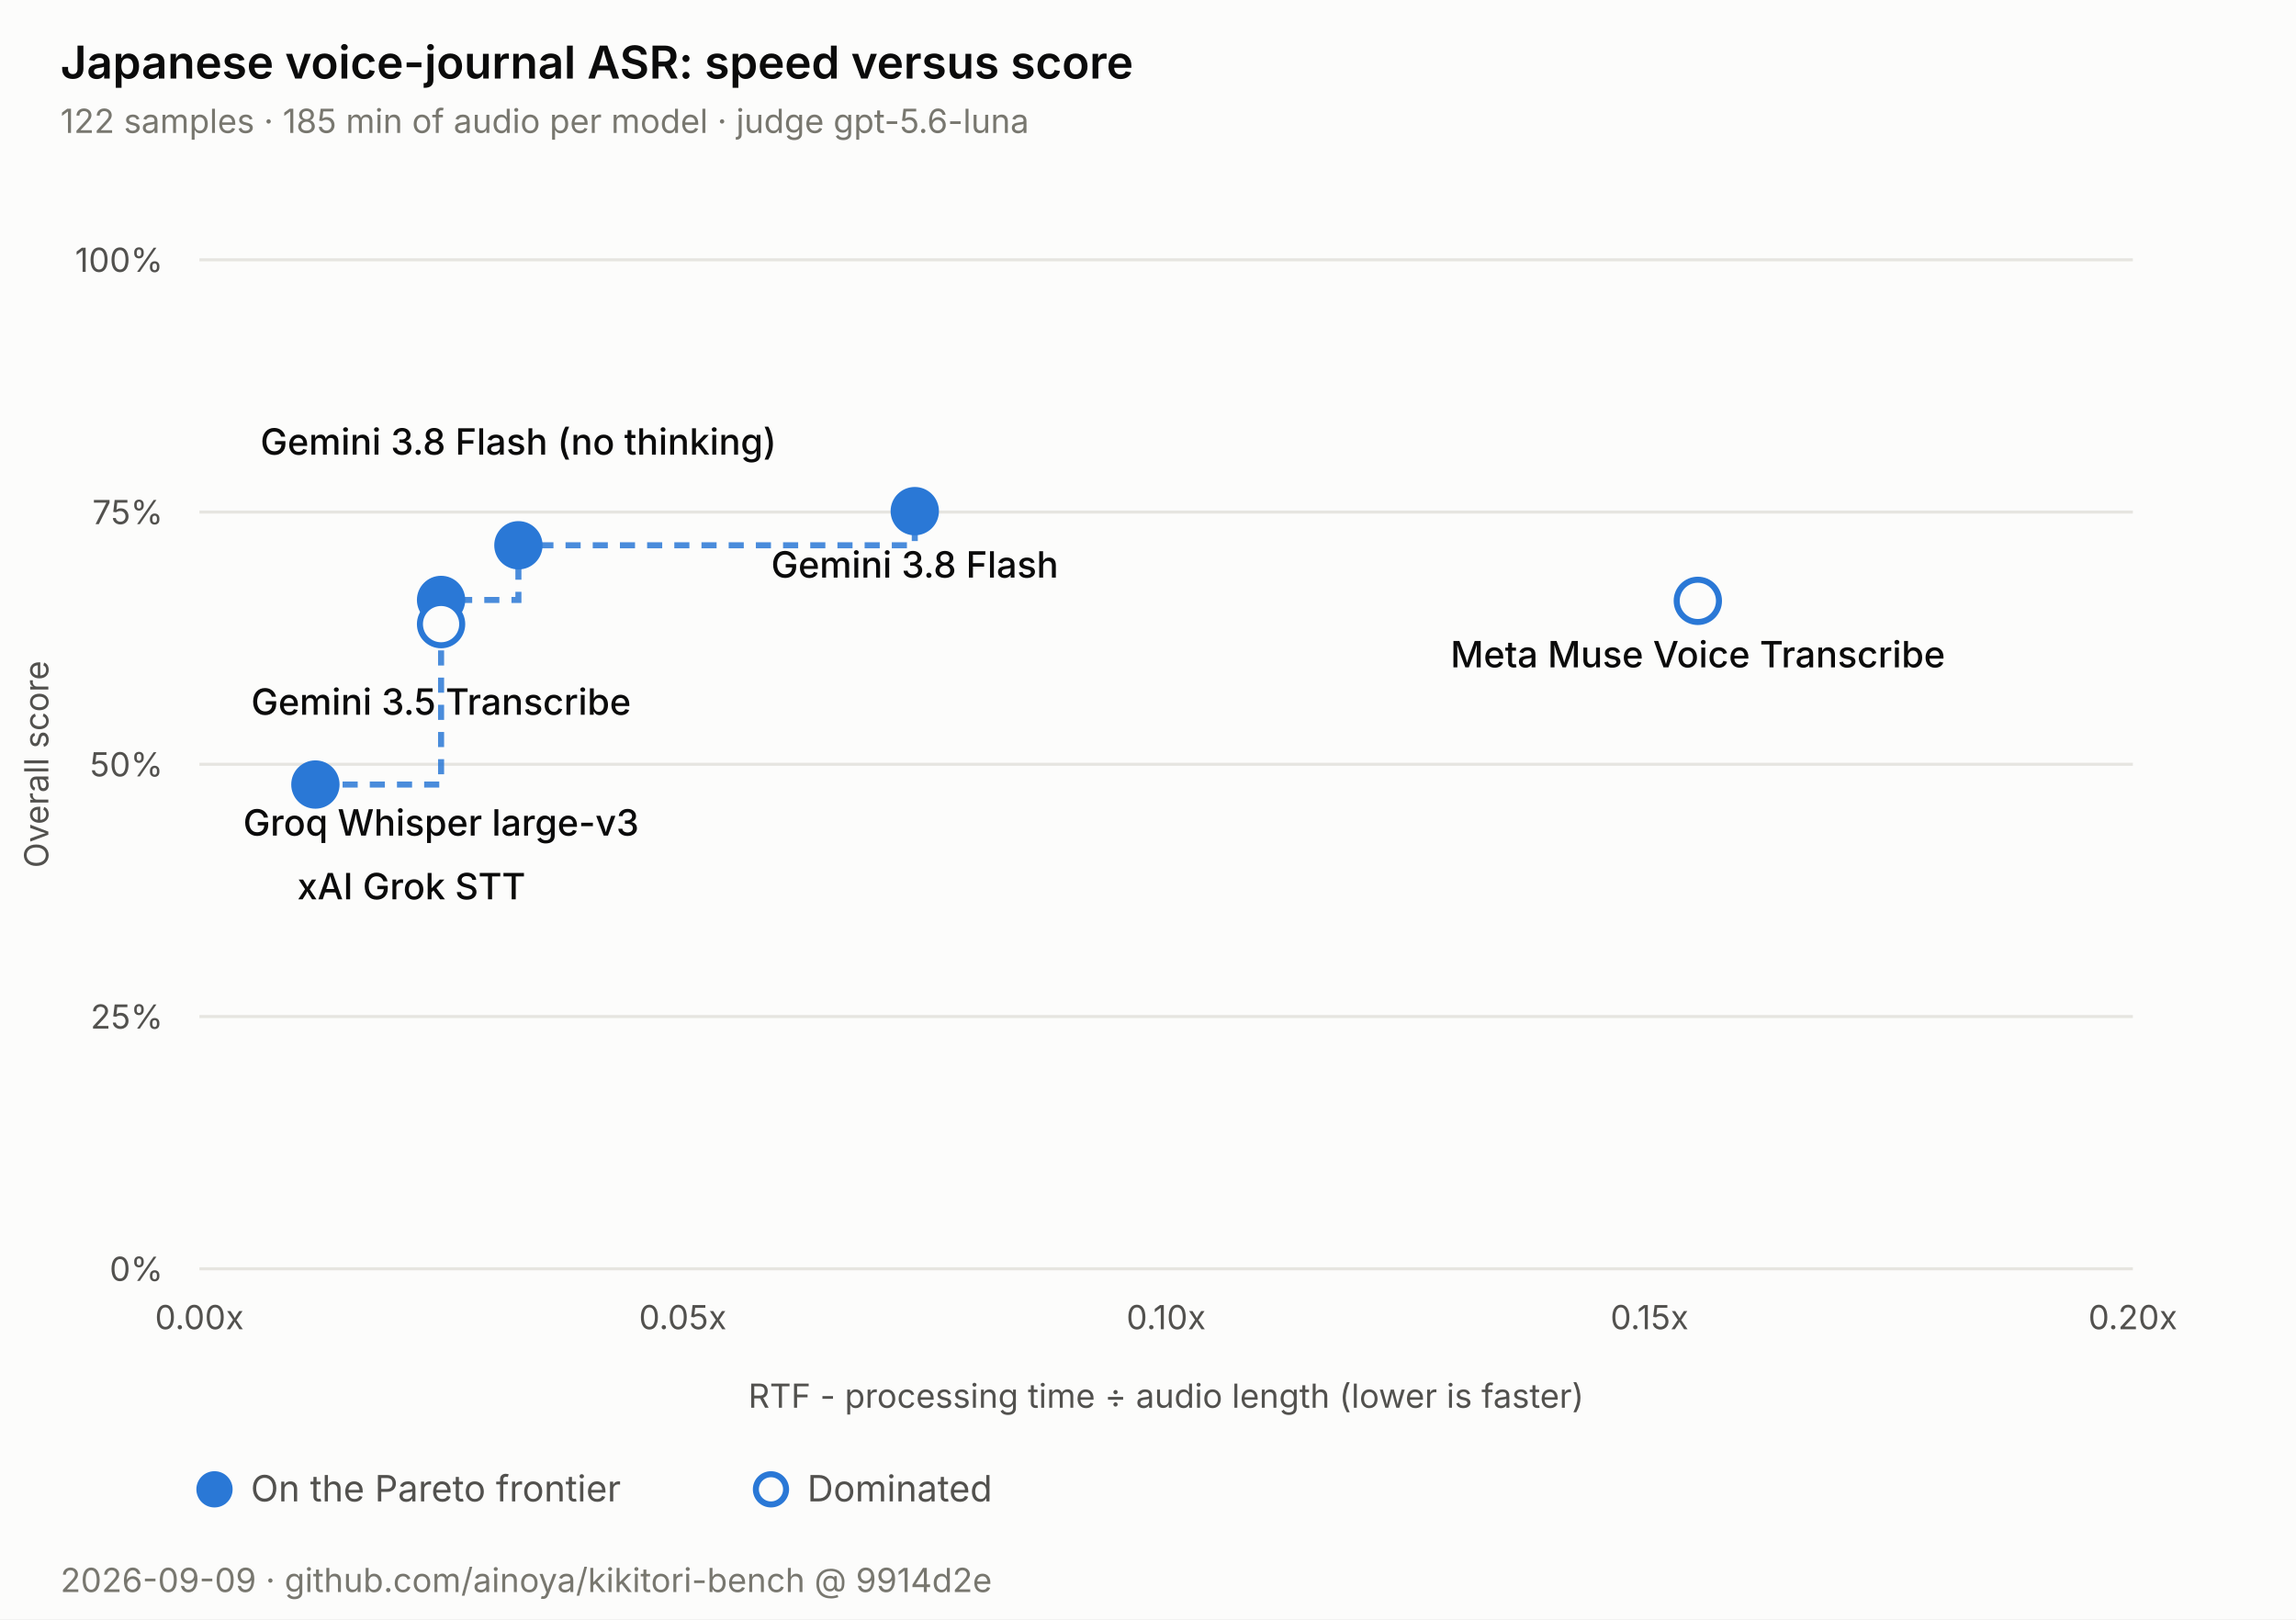
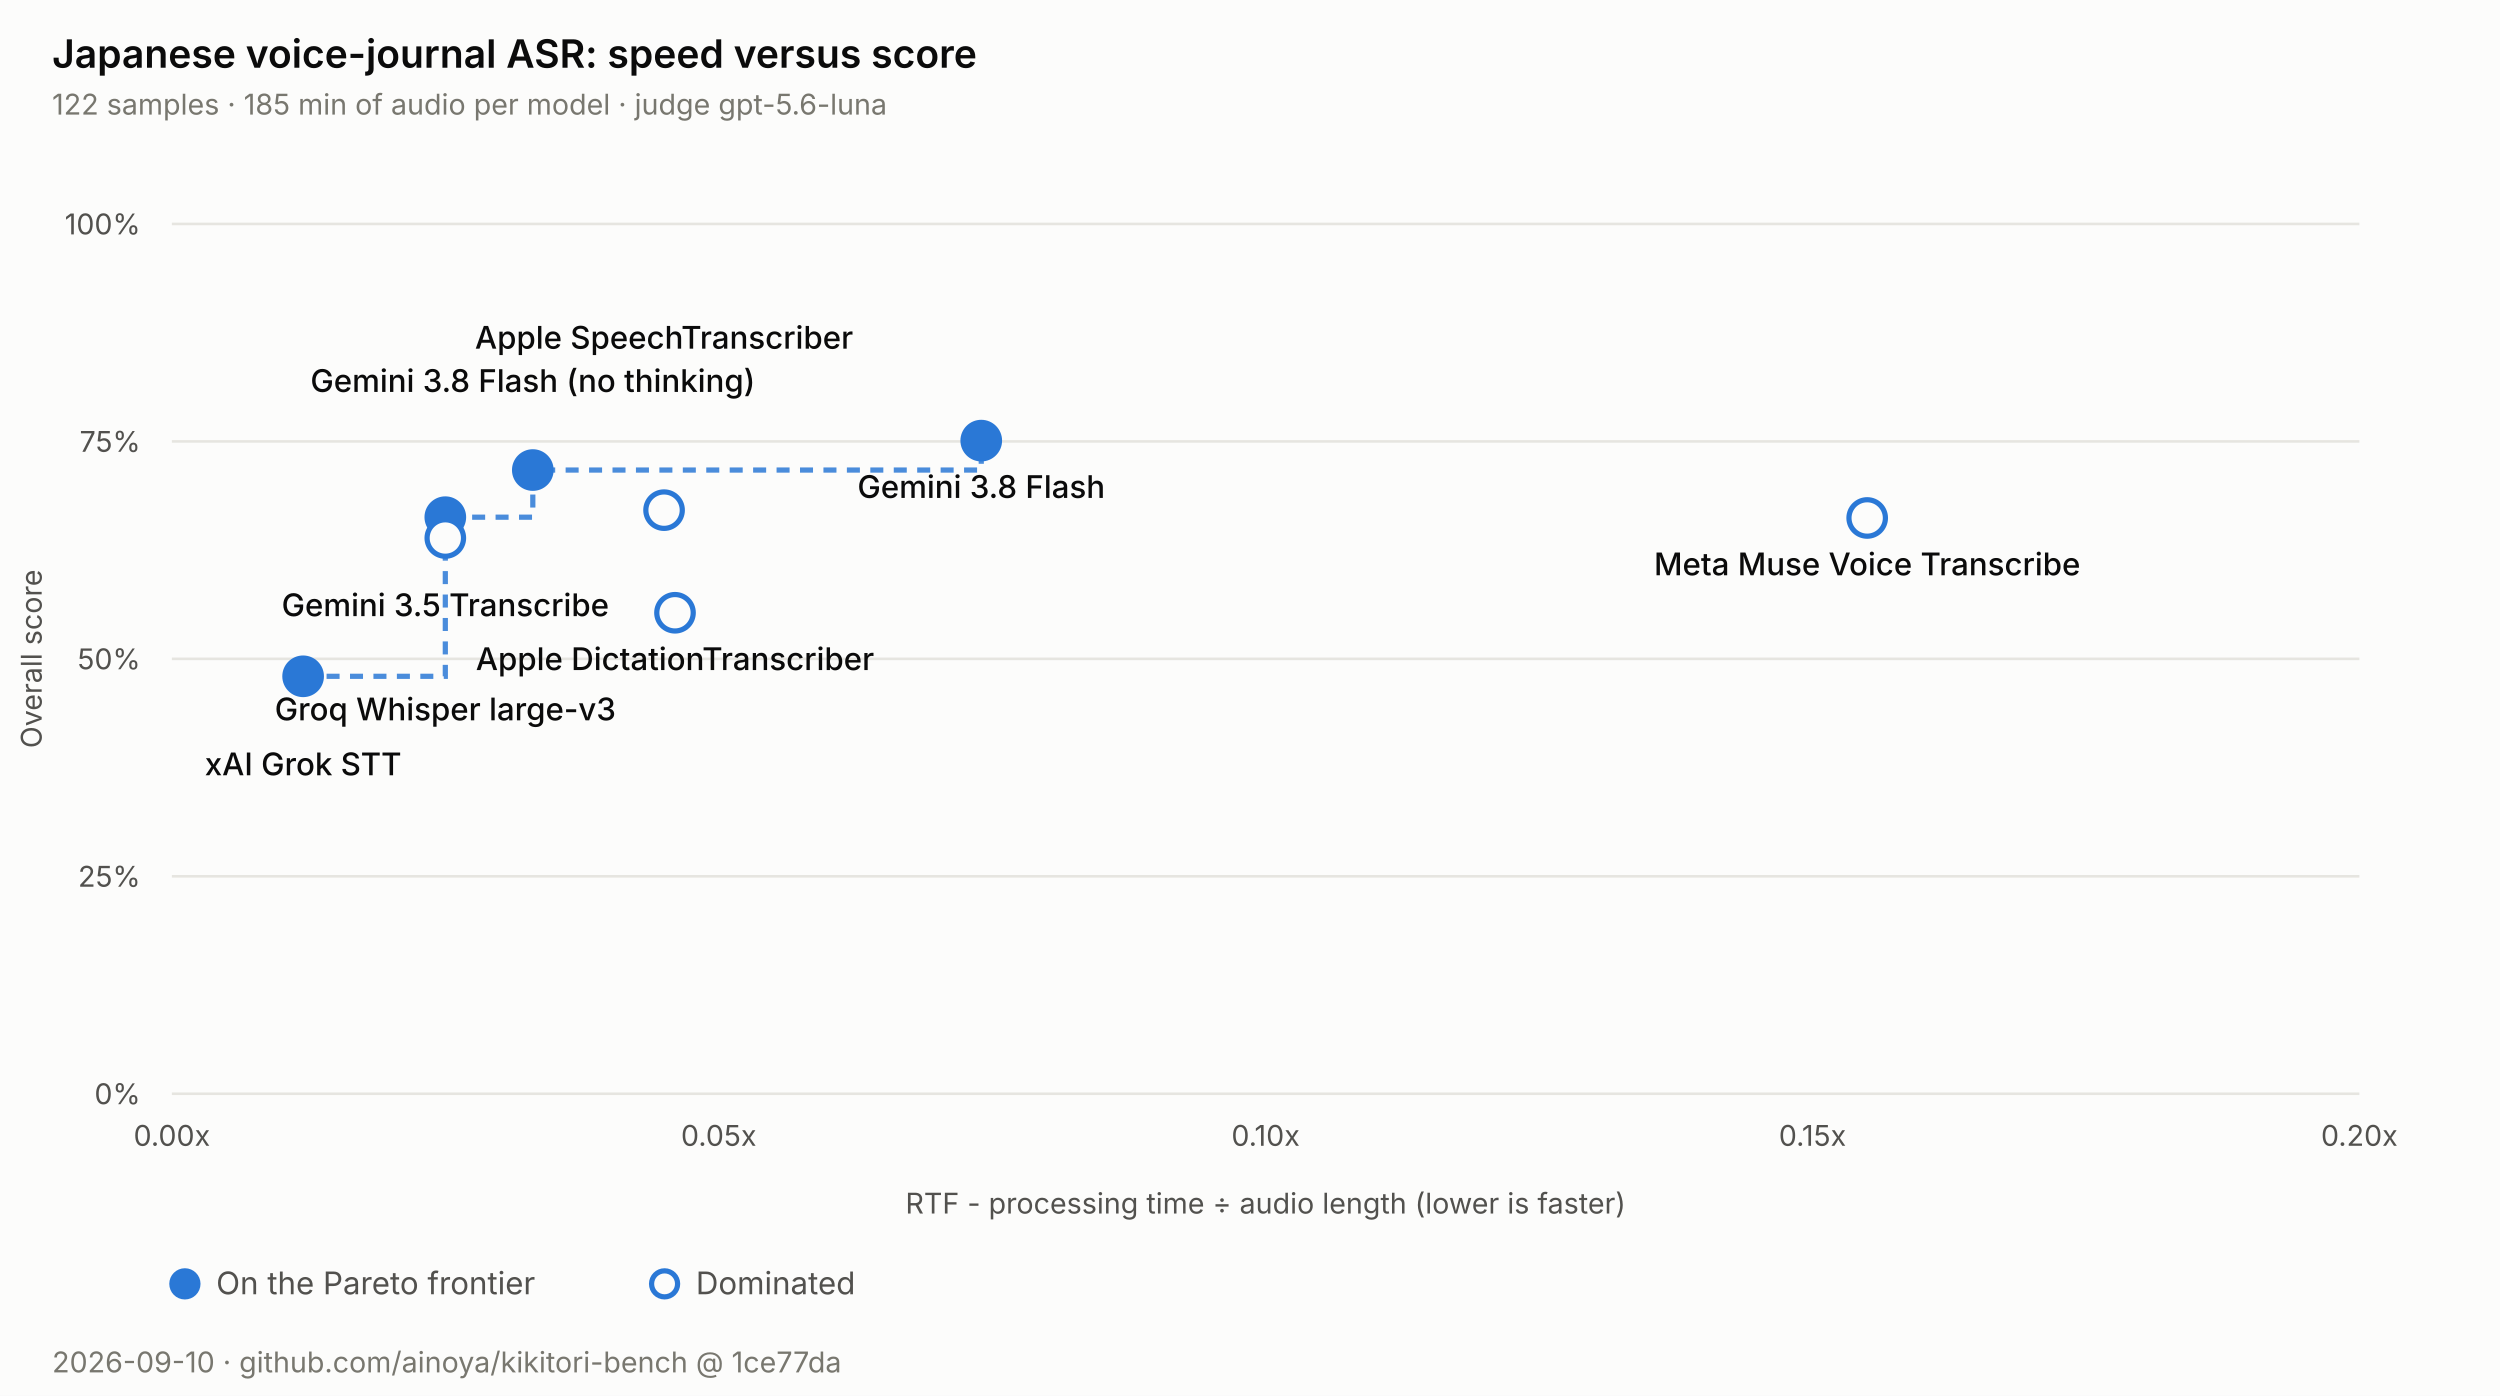
- <svg xmlns="http://www.w3.org/2000/svg" viewBox="0 0 760 536" role="img" aria-label="Score against RTF - processing time ÷ audio length (lower is faster)" id="speed-chart">
+ <svg xmlns="http://www.w3.org/2000/svg" viewBox="0 0 960 536" role="img" aria-label="Score against RTF - processing time ÷ audio length (lower is faster)" id="speed-chart">
  <style>
  .surface { fill: #fcfcfb; }
  .grid line { stroke: #e6e5e0; stroke-width: 1; }
  .axis text, .axis-title, .group-label { fill: #52514e; font-family: -apple-system, BlinkMacSystemFont, "Segoe UI", "Hiragino Sans", sans-serif; }
  .axis text { font-size: 11px; }
  .axis-title, .group-label { font-size: 12px; }
  .frontier { fill: none; stroke: #2a78d6; stroke-width: 2; stroke-dasharray: 5 4; opacity: .85; }
  .hit { fill: transparent; }
  .mark .dot { stroke: #2a78d6; stroke-width: 2; }
  .mark.on .dot { fill: #2a78d6; }
  .mark.off .dot { fill: #fcfcfb; }
  .point-label { fill: #0b0b0b; font-size: 12px; font-weight: 500; font-family: -apple-system, BlinkMacSystemFont, "Segoe UI", "Hiragino Sans", sans-serif; }
  .bar rect { fill: #2a78d6; }
  .bar.s2 rect { fill: #eb6834; }
  .bar.s3 rect { fill: #1baf7a; }
  .bar.s4 rect { fill: #eda100; }
  .chart-title { fill: #0b0b0b; font-size: 15px; font-weight: 600; font-family: -apple-system, BlinkMacSystemFont, "Segoe UI", "Hiragino Sans", sans-serif; }
  .chart-subtitle, .chart-footnote { fill: #78776f; font-size: 11px; font-family: -apple-system, BlinkMacSystemFont, "Segoe UI", "Hiragino Sans", sans-serif; }
  .legend-text { fill: #52514e; font-size: 12px; font-family: -apple-system, BlinkMacSystemFont, "Segoe UI", "Hiragino Sans", sans-serif; }
  @media (prefers-color-scheme: dark) {
    .surface { fill: #1a1a19; }
    .grid line { stroke: #333330; }
    .axis text, .axis-title, .group-label, .legend-text { fill: #c3c2b7; }
    .frontier, .mark .dot { stroke: #3987e5; }
    .mark.on .dot { fill: #3987e5; }
    .mark.off .dot { fill: #1a1a19; }
    .point-label, .chart-title { fill: #ffffff; }
    .chart-subtitle, .chart-footnote { fill: #96958c; }
    .bar rect { fill: #3987e5; }
    .bar.s2 rect { fill: #d95926; }
    .bar.s3 rect { fill: #199e70; }
    .bar.s4 rect { fill: #c98500; }
  }
</style>
  <rect class="surface" x="0" y="0" width="100%" height="100%" />
  <text class="chart-title" x="20" y="26">Japanese voice-journal ASR: speed versus score</text>
  <text class="chart-subtitle" x="20" y="44">122 samples · 185 min of audio per model · judge gpt-5.6-luna</text>
  <g transform="translate(0 52)">
    <g class="grid">
-       <line x1="66" y1="368.0" x2="706" y2="368.0" />
-       <line x1="66" y1="284.5" x2="706" y2="284.5" />
-       <line x1="66" y1="201.0" x2="706" y2="201.0" />
-       <line x1="66" y1="117.5" x2="706" y2="117.5" />
-       <line x1="66" y1="34.0" x2="706" y2="34.0" />
+       <line x1="66" y1="368.0" x2="906" y2="368.0" />
+       <line x1="66" y1="284.5" x2="906" y2="284.5" />
+       <line x1="66" y1="201.0" x2="906" y2="201.0" />
+       <line x1="66" y1="117.5" x2="906" y2="117.5" />
+       <line x1="66" y1="34.0" x2="906" y2="34.0" />
    </g>
    <g class="axis">
      <text x="66.0" y="388" text-anchor="middle">0.00x</text>
-       <text x="226.0" y="388" text-anchor="middle">0.05x</text>
-       <text x="386.0" y="388" text-anchor="middle">0.10x</text>
-       <text x="546.0" y="388" text-anchor="middle">0.15x</text>
-       <text x="706.0" y="388" text-anchor="middle">0.20x</text>
+       <text x="276.0" y="388" text-anchor="middle">0.05x</text>
+       <text x="486.0" y="388" text-anchor="middle">0.10x</text>
+       <text x="696.0" y="388" text-anchor="middle">0.15x</text>
+       <text x="906.0" y="388" text-anchor="middle">0.20x</text>
      <text x="54" y="372.0" text-anchor="end">0%</text>
      <text x="54" y="288.5" text-anchor="end">25%</text>
      <text x="54" y="205.0" text-anchor="end">50%</text>
      <text x="54" y="121.5" text-anchor="end">75%</text>
      <text x="54" y="38.0" text-anchor="end">100%</text>
-       <text class="axis-title" x="386.0" y="414" text-anchor="middle">RTF - processing time ÷ audio length (lower is faster)</text>
+       <text class="axis-title" x="486.0" y="414" text-anchor="middle">RTF - processing time ÷ audio length (lower is faster)</text>
      <text class="axis-title" transform="translate(16 201.0) rotate(-90)" text-anchor="middle">Overall score</text>
    </g>
-     <path class="frontier" d="M104.4,207.7 L146.0,207.7 L146.0,146.6 L171.6,146.6 L171.6,128.5 L302.8,128.5 L302.8,117.2" />
+     <path class="frontier" d="M116.4,207.7 L171.0,207.7 L171.0,146.6 L204.6,146.6 L204.6,128.5 L376.8,128.5 L376.8,117.2" />
    <g class="mark on" tabindex="0">
-       <circle class="hit" cx="302.8" cy="117.2" r="18" />
-       <circle class="dot" cx="302.8" cy="117.2" r="7" />
-       <text class="point-label" x="302.8" y="139.2" text-anchor="middle">Gemini 3.8 Flash</text>
+       <circle class="hit" cx="376.8" cy="117.2" r="18" />
+       <circle class="dot" cx="376.8" cy="117.2" r="7" />
+       <text class="point-label" x="376.8" y="139.2" text-anchor="middle">Gemini 3.8 Flash</text>
    </g>
    <g class="mark on" tabindex="0">
-       <circle class="hit" cx="171.6" cy="128.5" r="18" />
-       <circle class="dot" cx="171.6" cy="128.5" r="7" />
-       <text class="point-label" x="171.6" y="98.5" text-anchor="middle">Gemini 3.8 Flash (no thinking)</text>
+       <circle class="hit" cx="204.6" cy="128.5" r="18" />
+       <circle class="dot" cx="204.6" cy="128.5" r="7" />
+       <text class="point-label" x="204.6" y="98.5" text-anchor="middle">Gemini 3.8 Flash (no thinking)</text>
+     </g>
+     <g class="mark off" tabindex="0">
+       <circle class="hit" cx="255.0" cy="143.9" r="18" />
+       <circle class="dot" cx="255.0" cy="143.9" r="7" />
+       <text class="point-label" x="255.0" y="81.9" text-anchor="middle">Apple SpeechTranscriber</text>
    </g>
    <g class="mark on" tabindex="0">
-       <circle class="hit" cx="146.0" cy="146.6" r="18" />
-       <circle class="dot" cx="146.0" cy="146.6" r="7" />
-       <text class="point-label" x="146.0" y="184.6" text-anchor="middle">Gemini 3.5 Transcribe</text>
+       <circle class="hit" cx="171.0" cy="146.6" r="18" />
+       <circle class="dot" cx="171.0" cy="146.6" r="7" />
+       <text class="point-label" x="171.0" y="184.6" text-anchor="middle">Gemini 3.5 Transcribe</text>
    </g>
    <g class="mark off" tabindex="0">
-       <circle class="hit" cx="562.0" cy="146.9" r="18" />
-       <circle class="dot" cx="562.0" cy="146.9" r="7" />
-       <text class="point-label" x="562.0" y="168.9" text-anchor="middle">Meta Muse Voice Transcribe</text>
+       <circle class="hit" cx="717.0" cy="146.9" r="18" />
+       <circle class="dot" cx="717.0" cy="146.9" r="7" />
+       <text class="point-label" x="717.0" y="168.9" text-anchor="middle">Meta Muse Voice Transcribe</text>
    </g>
    <g class="mark off" tabindex="0">
-       <circle class="hit" cx="146.0" cy="154.6" r="18" />
-       <circle class="dot" cx="146.0" cy="154.6" r="7" />
-       <text class="point-label" x="146.0" y="224.6" text-anchor="middle">Groq Whisper large-v3</text>
+       <circle class="hit" cx="171.0" cy="154.6" r="18" />
+       <circle class="dot" cx="171.0" cy="154.6" r="7" />
+       <text class="point-label" x="171.0" y="224.6" text-anchor="middle">Groq Whisper large-v3</text>
+     </g>
+     <g class="mark off" tabindex="0">
+       <circle class="hit" cx="259.2" cy="183.3" r="18" />
+       <circle class="dot" cx="259.2" cy="183.3" r="7" />
+       <text class="point-label" x="259.2" y="205.3" text-anchor="middle">Apple DictationTranscriber</text>
    </g>
    <g class="mark on" tabindex="0">
-       <circle class="hit" cx="104.4" cy="207.7" r="18" />
-       <circle class="dot" cx="104.4" cy="207.7" r="7" />
-       <text class="point-label" x="98.4" y="245.7" text-anchor="start">xAI Grok STT</text>
+       <circle class="hit" cx="116.4" cy="207.7" r="18" />
+       <circle class="dot" cx="116.4" cy="207.7" r="7" />
+       <text class="point-label" x="116.4" y="245.7" text-anchor="middle">xAI Grok STT</text>
    </g>
    <g class="mark on">
      <circle class="dot" cx="71" cy="441" r="5" />
    </g>
    <text class="legend-text" x="83" y="445">On the Pareto frontier</text>
    <g class="mark off">
      <circle class="dot" cx="255.2" cy="441" r="5" />
    </g>
    <text class="legend-text" x="267.2" y="445">Dominated</text>
  </g>
-   <text class="chart-footnote" x="20" y="527">2026-09-09 · github.com/ainoya/kikitori-bench @ 9914d2e</text>
+   <text class="chart-footnote" x="20" y="527">2026-09-10 · github.com/ainoya/kikitori-bench @ 1ce77da</text>
</svg>
